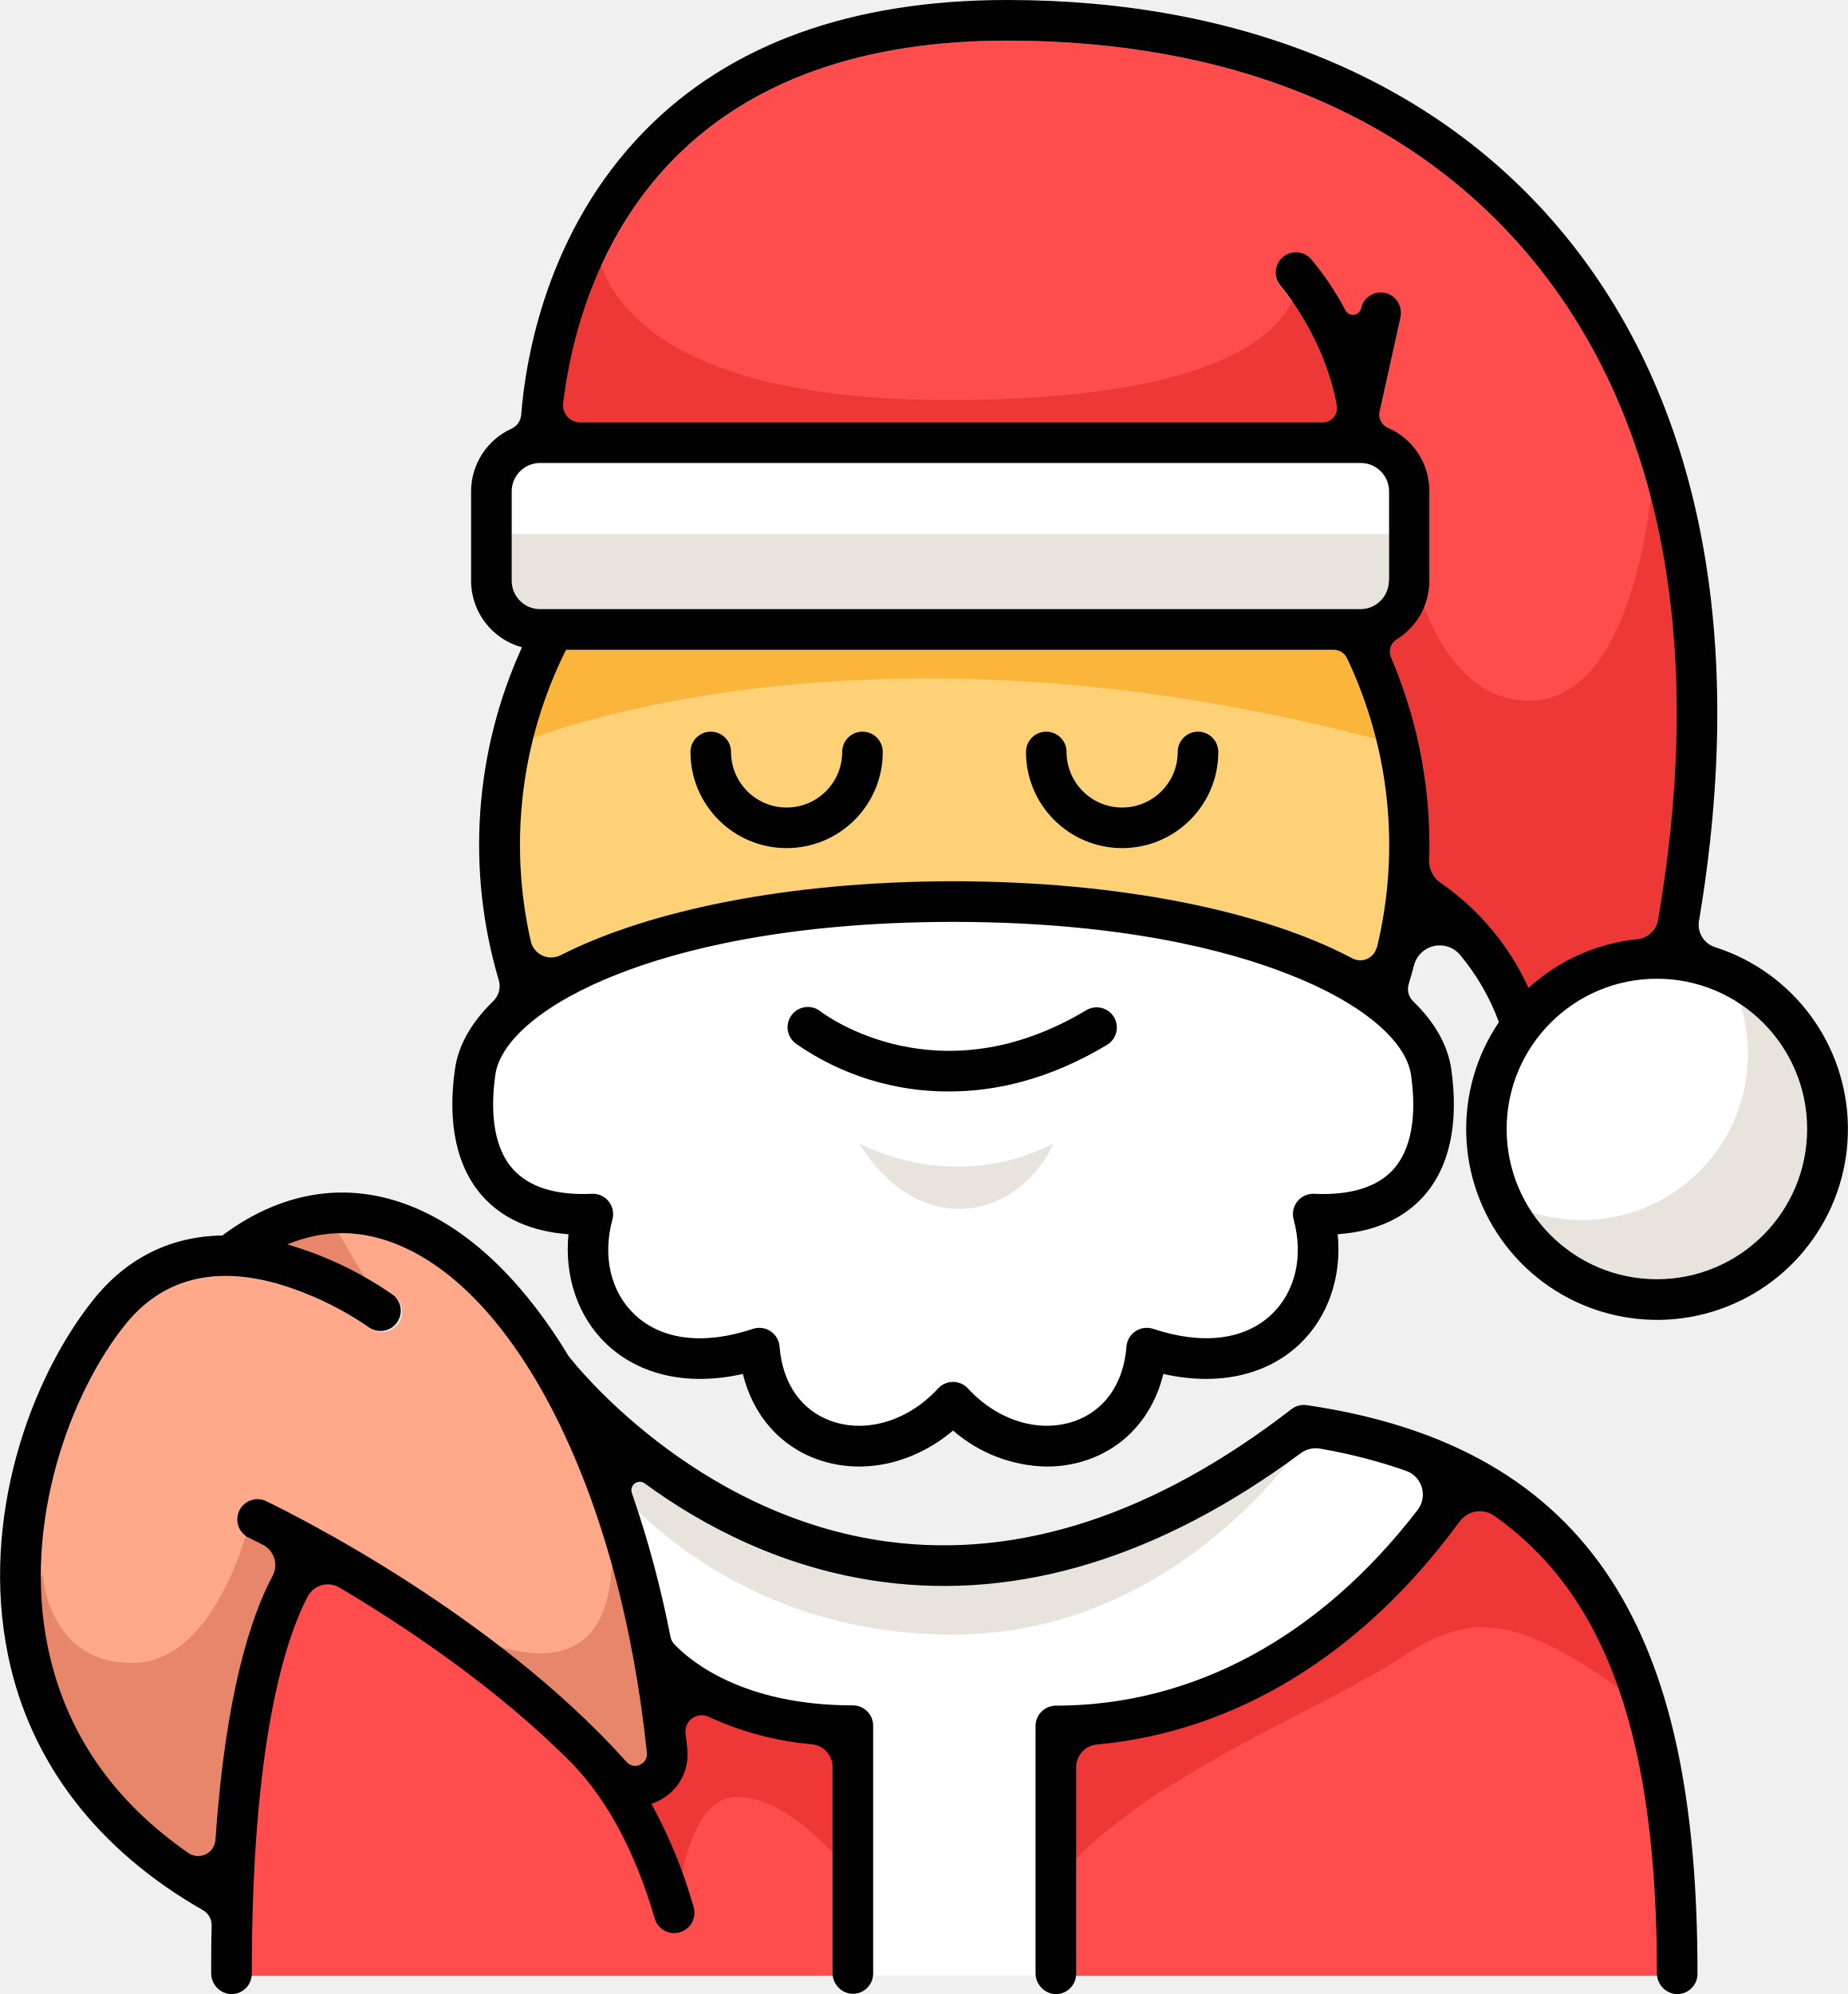
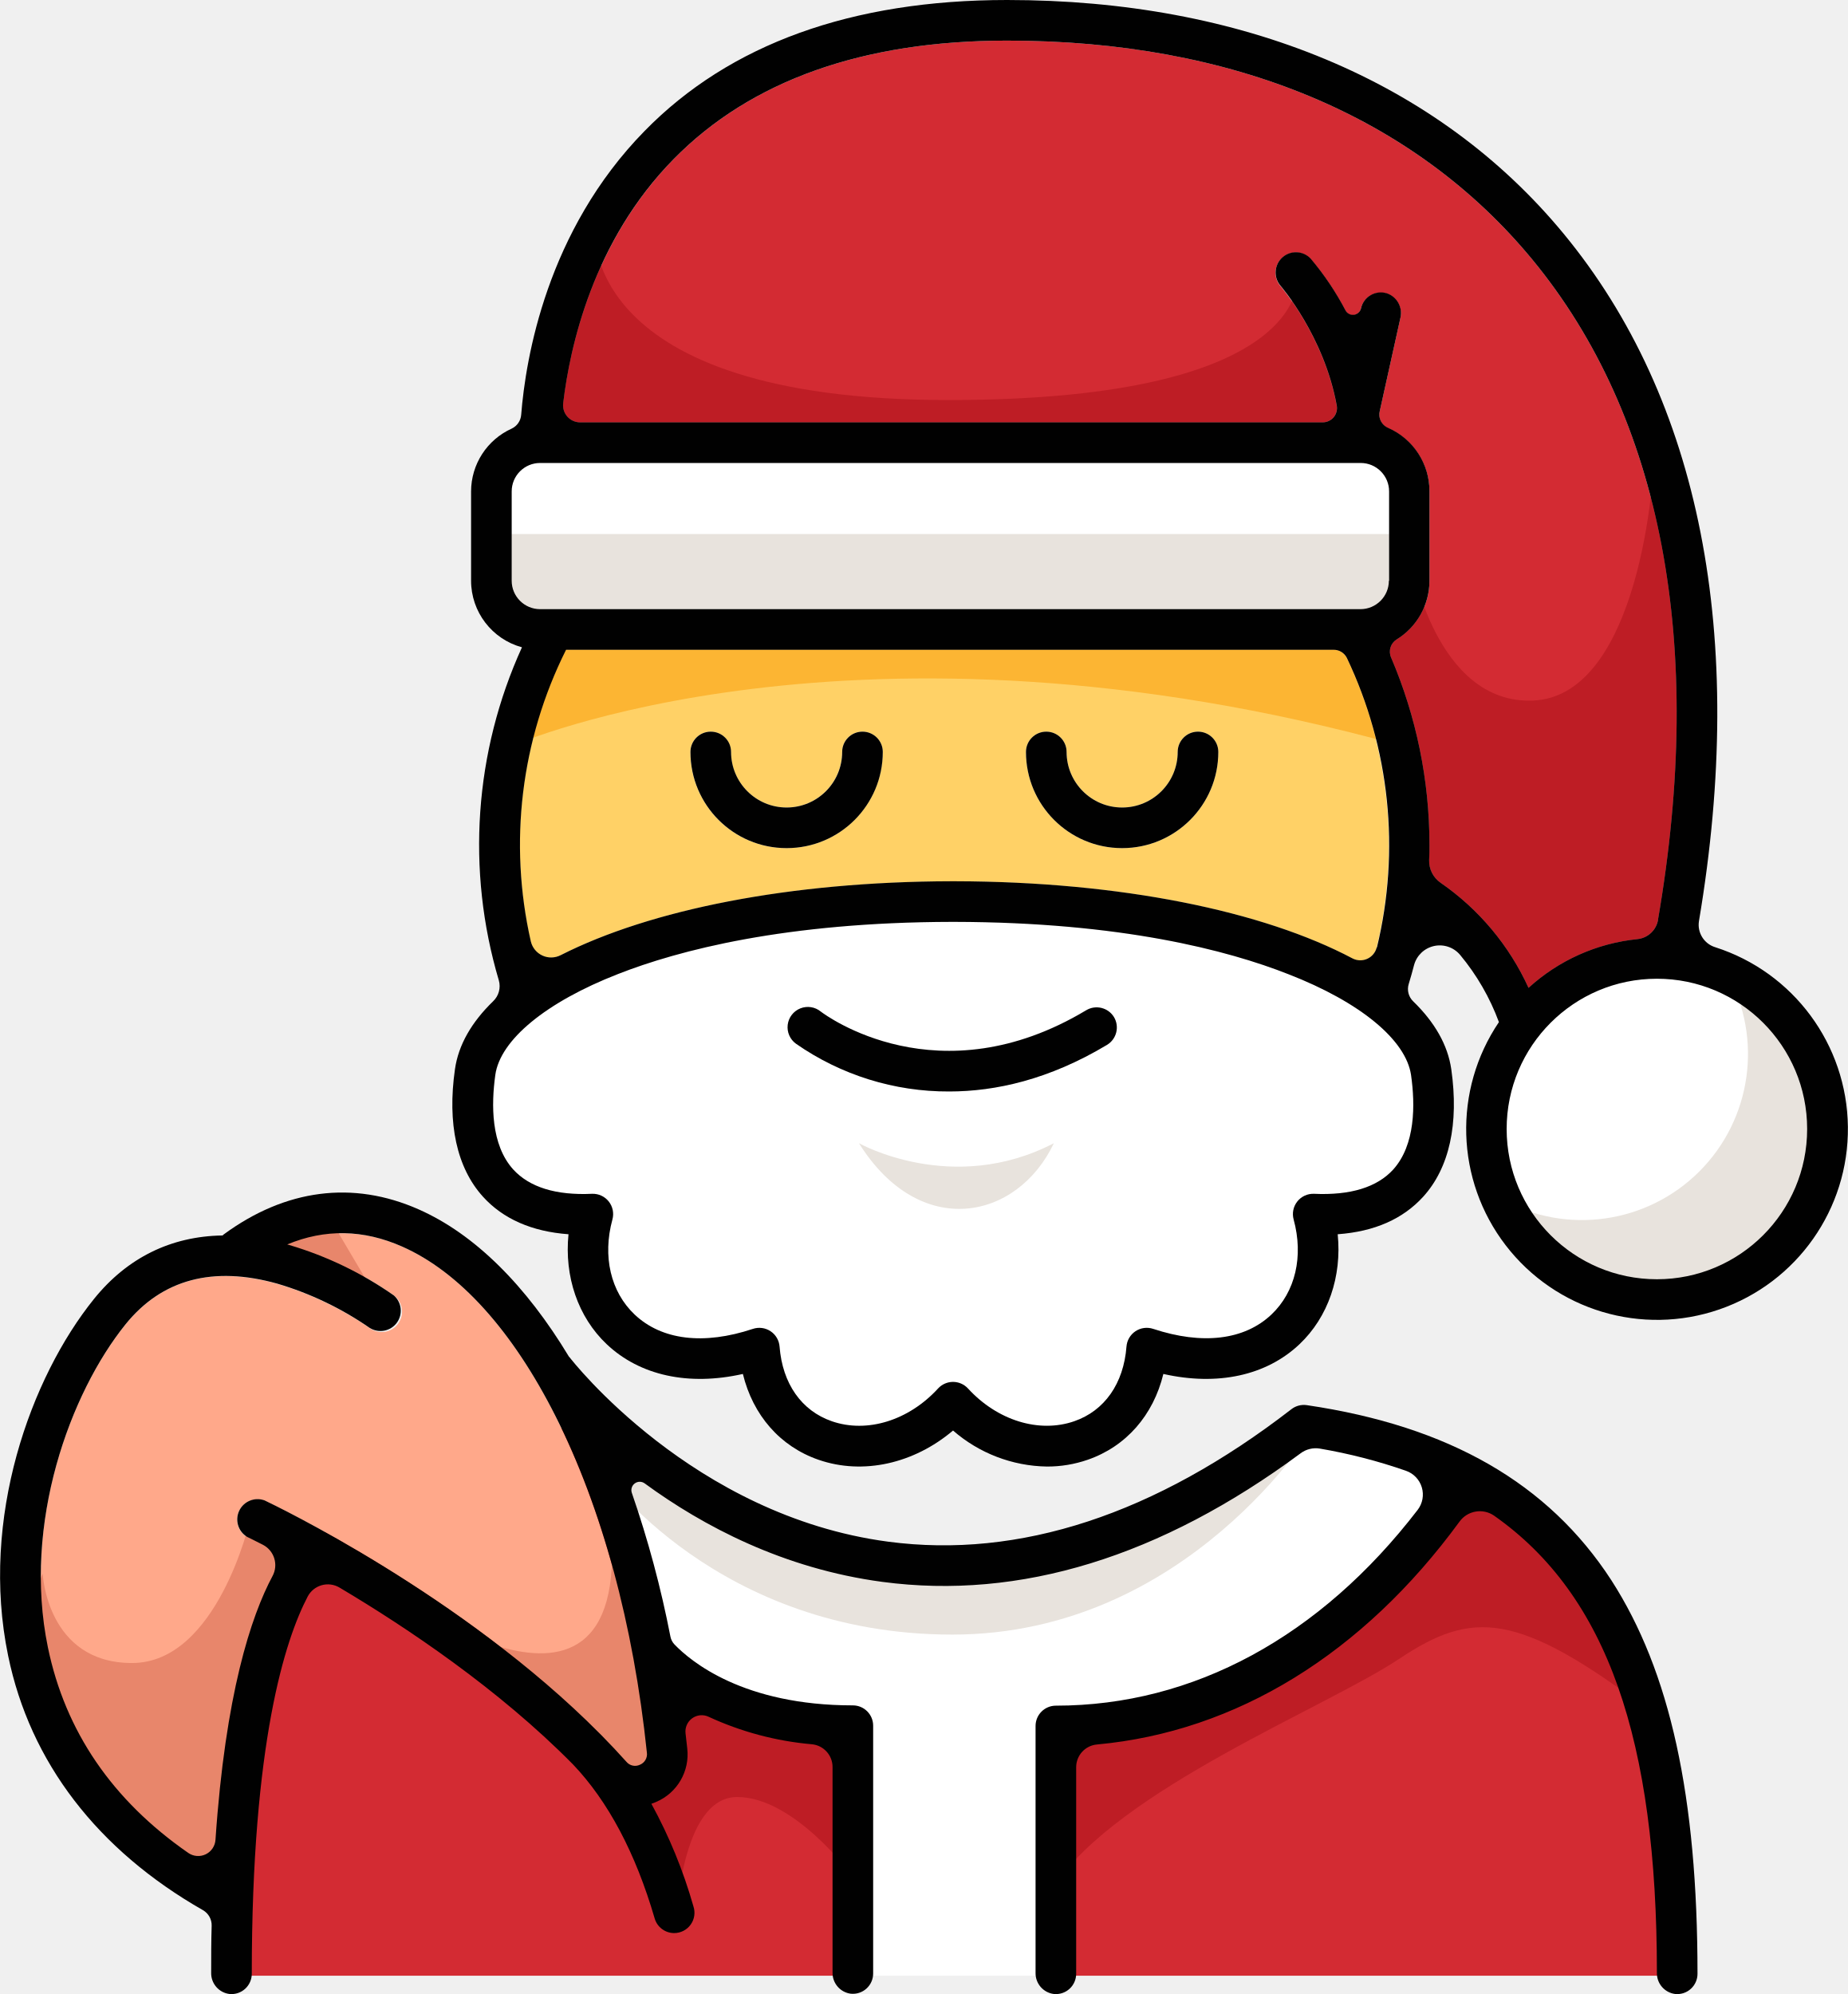
<svg xmlns="http://www.w3.org/2000/svg" viewBox="0 0 455.02 491">
  <defs>
-     <style>.cls-1{fill:#ff4d4d;}.cls-2{fill:#fff;}.cls-3{fill:#ffd176;}.cls-4{fill:#ffa88a;}.cls-5{fill:#f99900;}.cls-5,.cls-7{opacity:0.5;}.cls-6{fill:#e8e3dd;}.cls-7{fill:#d22;}.cls-8{fill:#e8866b;}.cls-9{fill:#010101;}</style>
+     <style>.cls-1{fill:#d32b33;}.cls-2{fill:#fff;}.cls-3{fill:#ffd166;}.cls-4{fill:#ffa88a;}.cls-5{fill:#f99900;}.cls-5,.cls-7{opacity:0.5;}.cls-6{fill:#e8e3dd;}.cls-7{fill:#aa1017;}.cls-8{fill:#e8866b;}.cls-9{fill:#010101;}</style>
  </defs>
  <g id="Calque_2" data-name="Calque 2">
    <g id="final">
      <path class="cls-1" d="M163.51,415.5l-17.62-64c-43.47,1-54.38,7-54.38,7s-18,30-19,31-16,34-16,97H209l-1.5-59Z" />
      <path class="cls-1" d="M261.51,425.5l-2,60s-.15.37-.39,1H412.51s11.09-90.27-52-123.78C332.51,421.93,261.51,425.5,261.51,425.5Z" />
      <circle class="cls-2" cx="408.01" cy="278" r="37" />
      <rect class="cls-2" x="126.01" y="114" width="216" height="36" rx="7" />
      <path class="cls-3" d="M342,208a107.15,107.15,0,0,1-3,25.31,4.16,4.16,0,0,1-6,2.72c-22-11.68-57-18.94-97.8-19h-1c-39.81.09-74.1,7-96.17,18.19a5.14,5.14,0,0,1-7.37-3.39,107.25,107.25,0,0,1,8.68-71.8h189a3.61,3.61,0,0,1,3.27,2A107.36,107.36,0,0,1,342,208Zm-42-22.84a5,5,0,1,0-10,0,13.68,13.68,0,1,1-27.36,0,5,5,0,0,0-10,0,23.68,23.68,0,0,0,47.36,0Zm-82.64,0a5,5,0,1,0-10,0,13.68,13.68,0,1,1-27.36,0,5,5,0,1,0-10,0,23.68,23.68,0,1,0,47.36,0Z" />
      <path class="cls-2" d="M235,227c41,.07,67.35,7,82.26,12.85,17.67,6.9,29,16.19,30.2,24.86,1,7.24,1.1,17.14-4.41,23.25-4,4.38-10.5,6.42-19.44,6a5,5,0,0,0-5,6.32c2.48,9.08.43,17.83-5.47,23.41-6.67,6.31-17,7.56-29.12,3.53a5,5,0,0,0-6.57,4.36c-.7,9.1-5.4,15.81-12.88,18.39-8.66,3-18.92-.18-26.15-8.07a5,5,0,0,0-7.37,0c-7.23,7.89-17.49,11.06-26.15,8.07-7.48-2.58-12.18-9.29-12.88-18.39a5,5,0,0,0-6.56-4.36c-12.12,4-22.46,2.78-29.13-3.53-5.9-5.58-8-14.33-5.47-23.41a5,5,0,0,0-5-6.32c-8.92.38-15.47-1.66-19.43-6-5.52-6.11-5.45-16-4.41-23.25,1.23-8.67,12.52-18,30.2-24.86,14.91-5.82,41.28-12.78,82.25-12.85H235Zm37.58,30.29a5,5,0,0,0-5.15-8.58c-36.38,21.83-64.15,1.26-65.37.33A5,5,0,1,0,196,257a65.43,65.43,0,0,0,37.8,11.81C245,268.76,258.26,265.88,272.58,257.29Z" />
      <path class="cls-4" d="M159.28,431.58a2.8,2.8,0,0,1-1.72,3,2.76,2.76,0,0,1-3.32-.7q-3-3.3-6.08-6.47l-.45-.45c-33.92-34.22-80.47-56.46-82.57-57.45a5,5,0,0,0-4.27,9c.08,0,1.45.69,3.82,1.91a5.64,5.64,0,0,1,2.42,7.67c-5.35,10-11.63,29.14-14.07,65a4.27,4.27,0,0,1-6.67,3.24c-18.71-13-30.33-29.95-34.6-50.66-6.3-30.54,5.5-62.63,19.13-79.53,8.94-11.09,21.52-14.47,37.38-10A79.52,79.52,0,0,1,91,327,5,5,0,0,0,97,319a88.68,88.68,0,0,0-25.73-12.41l-.5-.14c9.28-3.86,18.75-3.7,28.27.51,14.07,6.22,27.15,20.7,37.82,41.88C148.2,371.35,156,400,159.28,431.58Z" />
      <path class="cls-1" d="M377.27,63.84c32,38.77,42.7,94.9,31,162.64a5.75,5.75,0,0,1-5.08,4.77,46.8,46.8,0,0,0-26.8,12,63.41,63.41,0,0,0-21.64-25.87,6.52,6.52,0,0,1-2.83-5.63c.05-1.25.08-2.5.08-3.75a117.52,117.52,0,0,0-9.46-46.11,3.55,3.55,0,0,1,1.35-4.42A17,17,0,0,0,352,143V121a17,17,0,0,0-10.18-15.56,3.57,3.57,0,0,1-2.17-2.89v0a3.52,3.52,0,0,1,.06-1.12l5.12-23.12a5.13,5.13,0,0,0-3.29-6,5,5,0,0,0-6.42,3.68,2.05,2.05,0,0,1-3.81.52,70.43,70.43,0,0,0-8.58-12.76,5,5,0,0,0-7.48,6.63c.13.15,10.79,12.43,13.9,29.54A3.52,3.52,0,0,1,325.7,104H142.85a4.2,4.2,0,0,1-4.18-4.69c1.64-13.84,7.36-39.94,27.25-60.16C184.94,19.81,212.56,10,248,10,303.46,10,348.16,28.62,377.27,63.84Z" />
      <path class="cls-2" d="M259.51,485.5l2-60s71-3.57,99-62.78c-10.25-5.45-22.46-9.4-37-11.22-33,20-58,35-89,35s-73-20-88-35l-.62,0,17.62,64,44,12,1.5,59h50.11C259.36,485.87,259.51,485.5,259.51,485.5Z" />
      <path class="cls-5" d="M126.51,183.5s84-37,218,0c-9-28-8-28-8-28h-204Z" />
      <path class="cls-6" d="M125.51,131.5h222v17l-8,7h-207s-12-3-11-7-3-18-2-17S125.51,131.5,125.51,131.5Z" />
      <path class="cls-6" d="M211.51,281.5s23,13,48,0C250.51,300.5,226.51,305.5,211.51,281.5Z" />
      <path class="cls-6" d="M425.35,239.81a40.88,40.88,0,0,1-55.53,55.54,40.88,40.88,0,1,0,55.53-55.54Z" />
      <path class="cls-6" d="M148.51,351.5s45,35,83,35,92-35,92-35-31,51-89,51-86-40-86-40Z" />
      <path class="cls-7" d="M146.51,56.5s-4,42,87,42,86-31,86-31l14,31v11l-201-3Z" />
      <path class="cls-7" d="M347.51,138.24s6,35.26,30,34.26,30-47,30-66c15,41,5,126,5,126l-38,18s-12-23-14-24-12-4-13-5-3-46-3-46l-11-20,11-5.5Z" />
      <path class="cls-7" d="M166.51,473.5s1-31,15-31,28,19,28,19l2-35-40-8s-4-6-5-4,0,16,0,17-4,8-4,8l-9-1Z" />
      <path class="cls-7" d="M259.51,464.5l2-40s64-4,99-60c21,10,39,28,46,57-33-25-44-25-62-13S275.51,440.5,259.51,464.5Z" />
      <path class="cls-8" d="M10.51,387.5s1,22,22,22,29-35,29-35l13,8s-18,43-18,84C34.51,466.5-4.49,419.5,10.51,387.5Z" />
      <path class="cls-8" d="M97.51,392.5s66,48,51-30c15,46,14,70,14,70L155.16,443,138.51,428.5Z" />
      <polygon class="cls-8" points="94.51 322.5 81.51 300.5 68.51 303.5 62.51 308.5 94.51 322.5" />
      <path class="cls-9" d="M422.36,233.24a47,47,0,1,1-53.26,18.44,56.38,56.38,0,0,0-9.55-16.54,6.55,6.55,0,0,0-11.35,2.51c-.4,1.56-.84,3.1-1.31,4.64a4.2,4.2,0,0,0,1.08,4.26c5.29,5.13,8.54,10.75,9.4,16.74,1.91,13.42-.47,24.27-6.9,31.37-5,5.5-12,8.6-21.07,9.26,1.05,10.38-2.32,20.37-9.41,27.08-8.19,7.75-20.2,10.32-33.52,7.32-2.47,10.16-9.17,17.87-18.66,21.14a30.26,30.26,0,0,1-10,1.66,36,36,0,0,1-23.13-8.87c-9.62,8.15-22.14,11-33.1,7.21-9.49-3.27-16.18-11-18.65-21.14-13.33,3-25.33.43-33.53-7.32-7.09-6.71-10.46-16.7-9.41-27.08-9-.66-16.1-3.76-21.07-9.26-6.43-7.1-8.81-18-6.89-31.37.85-6,4.11-11.61,9.39-16.73a5.15,5.15,0,0,0,1.41-5.17,117.3,117.3,0,0,1,5.7-82A17,17,0,0,1,116,143V121A17,17,0,0,1,126,105.54a4.1,4.1,0,0,0,2.34-3.41c1.09-13.81,6.26-45.29,30.42-69.91C179.69,10.84,209.74,0,248,0c28.8,0,55.17,4.91,78.37,14.58,23.44,9.77,43.15,24.2,58.6,42.89,33.73,40.82,45.21,99.24,33.39,169.33A5.77,5.77,0,0,0,422.36,233.24ZM445,278a37,37,0,1,0-37,37A37,37,0,0,0,445,278Zm-36.73-51.52c11.69-67.74,1-123.87-31-162.64C348.17,28.62,303.47,10,248,10c-35.45,0-63.07,9.81-82.09,29.15C146,59.37,140.32,85.47,138.68,99.31a4.2,4.2,0,0,0,4.18,4.69H325.71a3.52,3.52,0,0,0,3.46-4.15c-3.11-17.11-13.77-29.39-13.9-29.54a5,5,0,0,1,7.48-6.63,70.43,70.43,0,0,1,8.58,12.76,2.05,2.05,0,0,0,3.81-.52,5,5,0,0,1,6.42-3.68,5.13,5.13,0,0,1,3.29,6l-5.12,23.12a3.52,3.52,0,0,0-.06,1.12v0a3.57,3.57,0,0,0,2.17,2.89A17,17,0,0,1,352,121v22a17,17,0,0,1-8.11,14.47,3.55,3.55,0,0,0-1.35,4.42A117.52,117.52,0,0,1,352,208c0,1.25,0,2.5-.08,3.75a6.52,6.52,0,0,0,2.83,5.63,63.41,63.41,0,0,1,21.64,25.87,46.8,46.8,0,0,1,26.8-12A5.75,5.75,0,0,0,408.29,226.48ZM343.06,288c5.51-6.11,5.44-16,4.41-23.25-1.24-8.67-12.53-18-30.2-24.86C302.36,234,276,227.07,235,227h-.59c-41,.07-67.34,7-82.25,12.85-17.68,6.9-29,16.19-30.2,24.86-1,7.24-1.11,17.14,4.41,23.25,4,4.38,10.51,6.42,19.43,6a5,5,0,0,1,5,6.32c-2.48,9.08-.43,17.83,5.47,23.41,6.67,6.31,17,7.57,29.13,3.53a5,5,0,0,1,6.56,4.36c.7,9.1,5.4,15.81,12.88,18.39,8.66,3,18.92-.18,26.15-8.07a5,5,0,0,1,7.37,0c7.23,7.89,17.49,11.06,26.15,8.07,7.48-2.58,12.18-9.29,12.88-18.39a5,5,0,0,1,6.57-4.36c12.11,4,22.45,2.78,29.12-3.53,5.9-5.58,7.95-14.33,5.47-23.41a5,5,0,0,1,5-6.32C332.56,294.38,339.09,292.34,343.06,288Zm-1-145V121a7,7,0,0,0-7-7H133a7,7,0,0,0-7,7v22a7,7,0,0,0,7,7H335A7,7,0,0,0,342,143Zm-3,90.31A107.16,107.16,0,0,0,331.66,162a3.61,3.61,0,0,0-3.27-2h-189a107.25,107.25,0,0,0-8.68,71.8,5.14,5.14,0,0,0,7.37,3.39c22.07-11.19,56.36-18.1,96.17-18.19h1c40.8.09,75.8,7.35,97.8,19A4.16,4.16,0,0,0,339,233.31Z" />
      <path class="cls-9" d="M418,486a5,5,0,0,1-5.49,5,5.16,5.16,0,0,1-4.51-5.22c0-57.27-12.15-92.93-40.08-112.56a6.18,6.18,0,0,0-8.52,1.46c-23.84,32.59-55,51.73-89.26,54.88a5.62,5.62,0,0,0-5.14,5.58V486a5,5,0,0,1-5.49,5,5.15,5.15,0,0,1-4.51-5.19V425a5,5,0,0,1,5-5c33.89,0,65.12-17,89.1-48.22a6.2,6.2,0,0,0-2.87-9.61A131.53,131.53,0,0,0,325,356.7a6.19,6.19,0,0,0-4.72,1.15c-34.48,25.53-69.12,36.18-103,31.67-24.39-3.25-44.19-13.76-58.53-24.25a2.06,2.06,0,0,0-3.17,2.32A259.29,259.29,0,0,1,165.09,403a3.85,3.85,0,0,0,1,1.93c4,4.15,16.91,15,43.92,15a5,5,0,0,1,5,5v61a5,5,0,0,1-5.49,5,5.15,5.15,0,0,1-4.51-5.2V435.09a5.62,5.62,0,0,0-5.05-5.58,76.48,76.48,0,0,1-25.5-6.79,4,4,0,0,0-5.65,4.08c.15,1.24.29,2.49.42,3.73a12.71,12.71,0,0,1-7.62,13.16c-.4.18-.8.33-1.21.47a121.77,121.77,0,0,1,10.35,25.25A5,5,0,0,1,166,476a5,5,0,0,1-4.79-3.6c-4.7-16.12-11.47-28.86-20.11-37.93-18.28-18.54-40.93-33.71-57.5-43.55a5.61,5.61,0,0,0-7.84,2.22C70.22,403.74,62,429,62,486a5,5,0,0,1-5.48,5,5.15,5.15,0,0,1-4.52-5.2c0-4,0-7.87.12-11.6A4.28,4.28,0,0,0,50,470.37C24,455.54,7.4,433.94,2,407.69c-7-33.9,5.59-68.54,21.14-87.83,8.22-10.19,19-15.45,31.66-15.64a3.53,3.53,0,0,1,.28-.25c15.23-11.19,31.84-13.33,48-6.18,13.88,6.13,26.48,18.8,37,36.24.06.08.14.14.2.22.46.6,30.3,39,78.41,45.37C251,383.9,284.45,372.94,318,347a5,5,0,0,1,3.78-1c35,5.15,59.51,19.25,75,43.11C411.25,411.58,418,442.36,418,486ZM157.57,434.55a2.8,2.8,0,0,0,1.72-3C156,400,148.21,371.35,136.85,348.82,126.18,327.64,113.1,313.16,99,306.94c-9.52-4.21-19-4.37-28.27-.51l.5.14A88.68,88.68,0,0,1,97,319a5,5,0,0,1-5.94,8,79.52,79.52,0,0,0-22.76-10.91c-15.86-4.45-28.44-1.07-37.38,10-13.63,16.9-25.43,49-19.13,79.53,4.27,20.71,15.89,37.7,34.6,50.66a4.27,4.27,0,0,0,6.67-3.24c2.44-35.85,8.72-55,14.07-65a5.64,5.64,0,0,0-2.42-7.67c-2.37-1.22-3.74-1.87-3.82-1.91a5,5,0,0,1,4.27-9c2.1,1,48.65,23.23,82.57,57.45l.45.45q3.12,3.17,6.08,6.47A2.76,2.76,0,0,0,157.57,434.55Z" />
      <path class="cls-9" d="M295,180.16a5,5,0,0,1,5,5,23.68,23.68,0,0,1-47.36,0,5,5,0,1,1,10,0,13.68,13.68,0,0,0,27.36,0A5,5,0,0,1,295,180.16Z" />
      <path class="cls-9" d="M274.3,250.43a5,5,0,0,1-1.71,6.86c-14.32,8.59-27.55,11.47-38.83,11.47A65.43,65.43,0,0,1,196,257a5,5,0,1,1,6.11-7.91c1.22.93,29,21.5,65.37-.33A5,5,0,0,1,274.3,250.43Z" />
      <path class="cls-9" d="M212.38,180.16a5,5,0,0,1,5,5,23.68,23.68,0,0,1-47.36,0,5,5,0,0,1,10,0,13.68,13.68,0,0,0,27.36,0A5,5,0,0,1,212.38,180.16Z" />
    </g>
  </g>
</svg>
